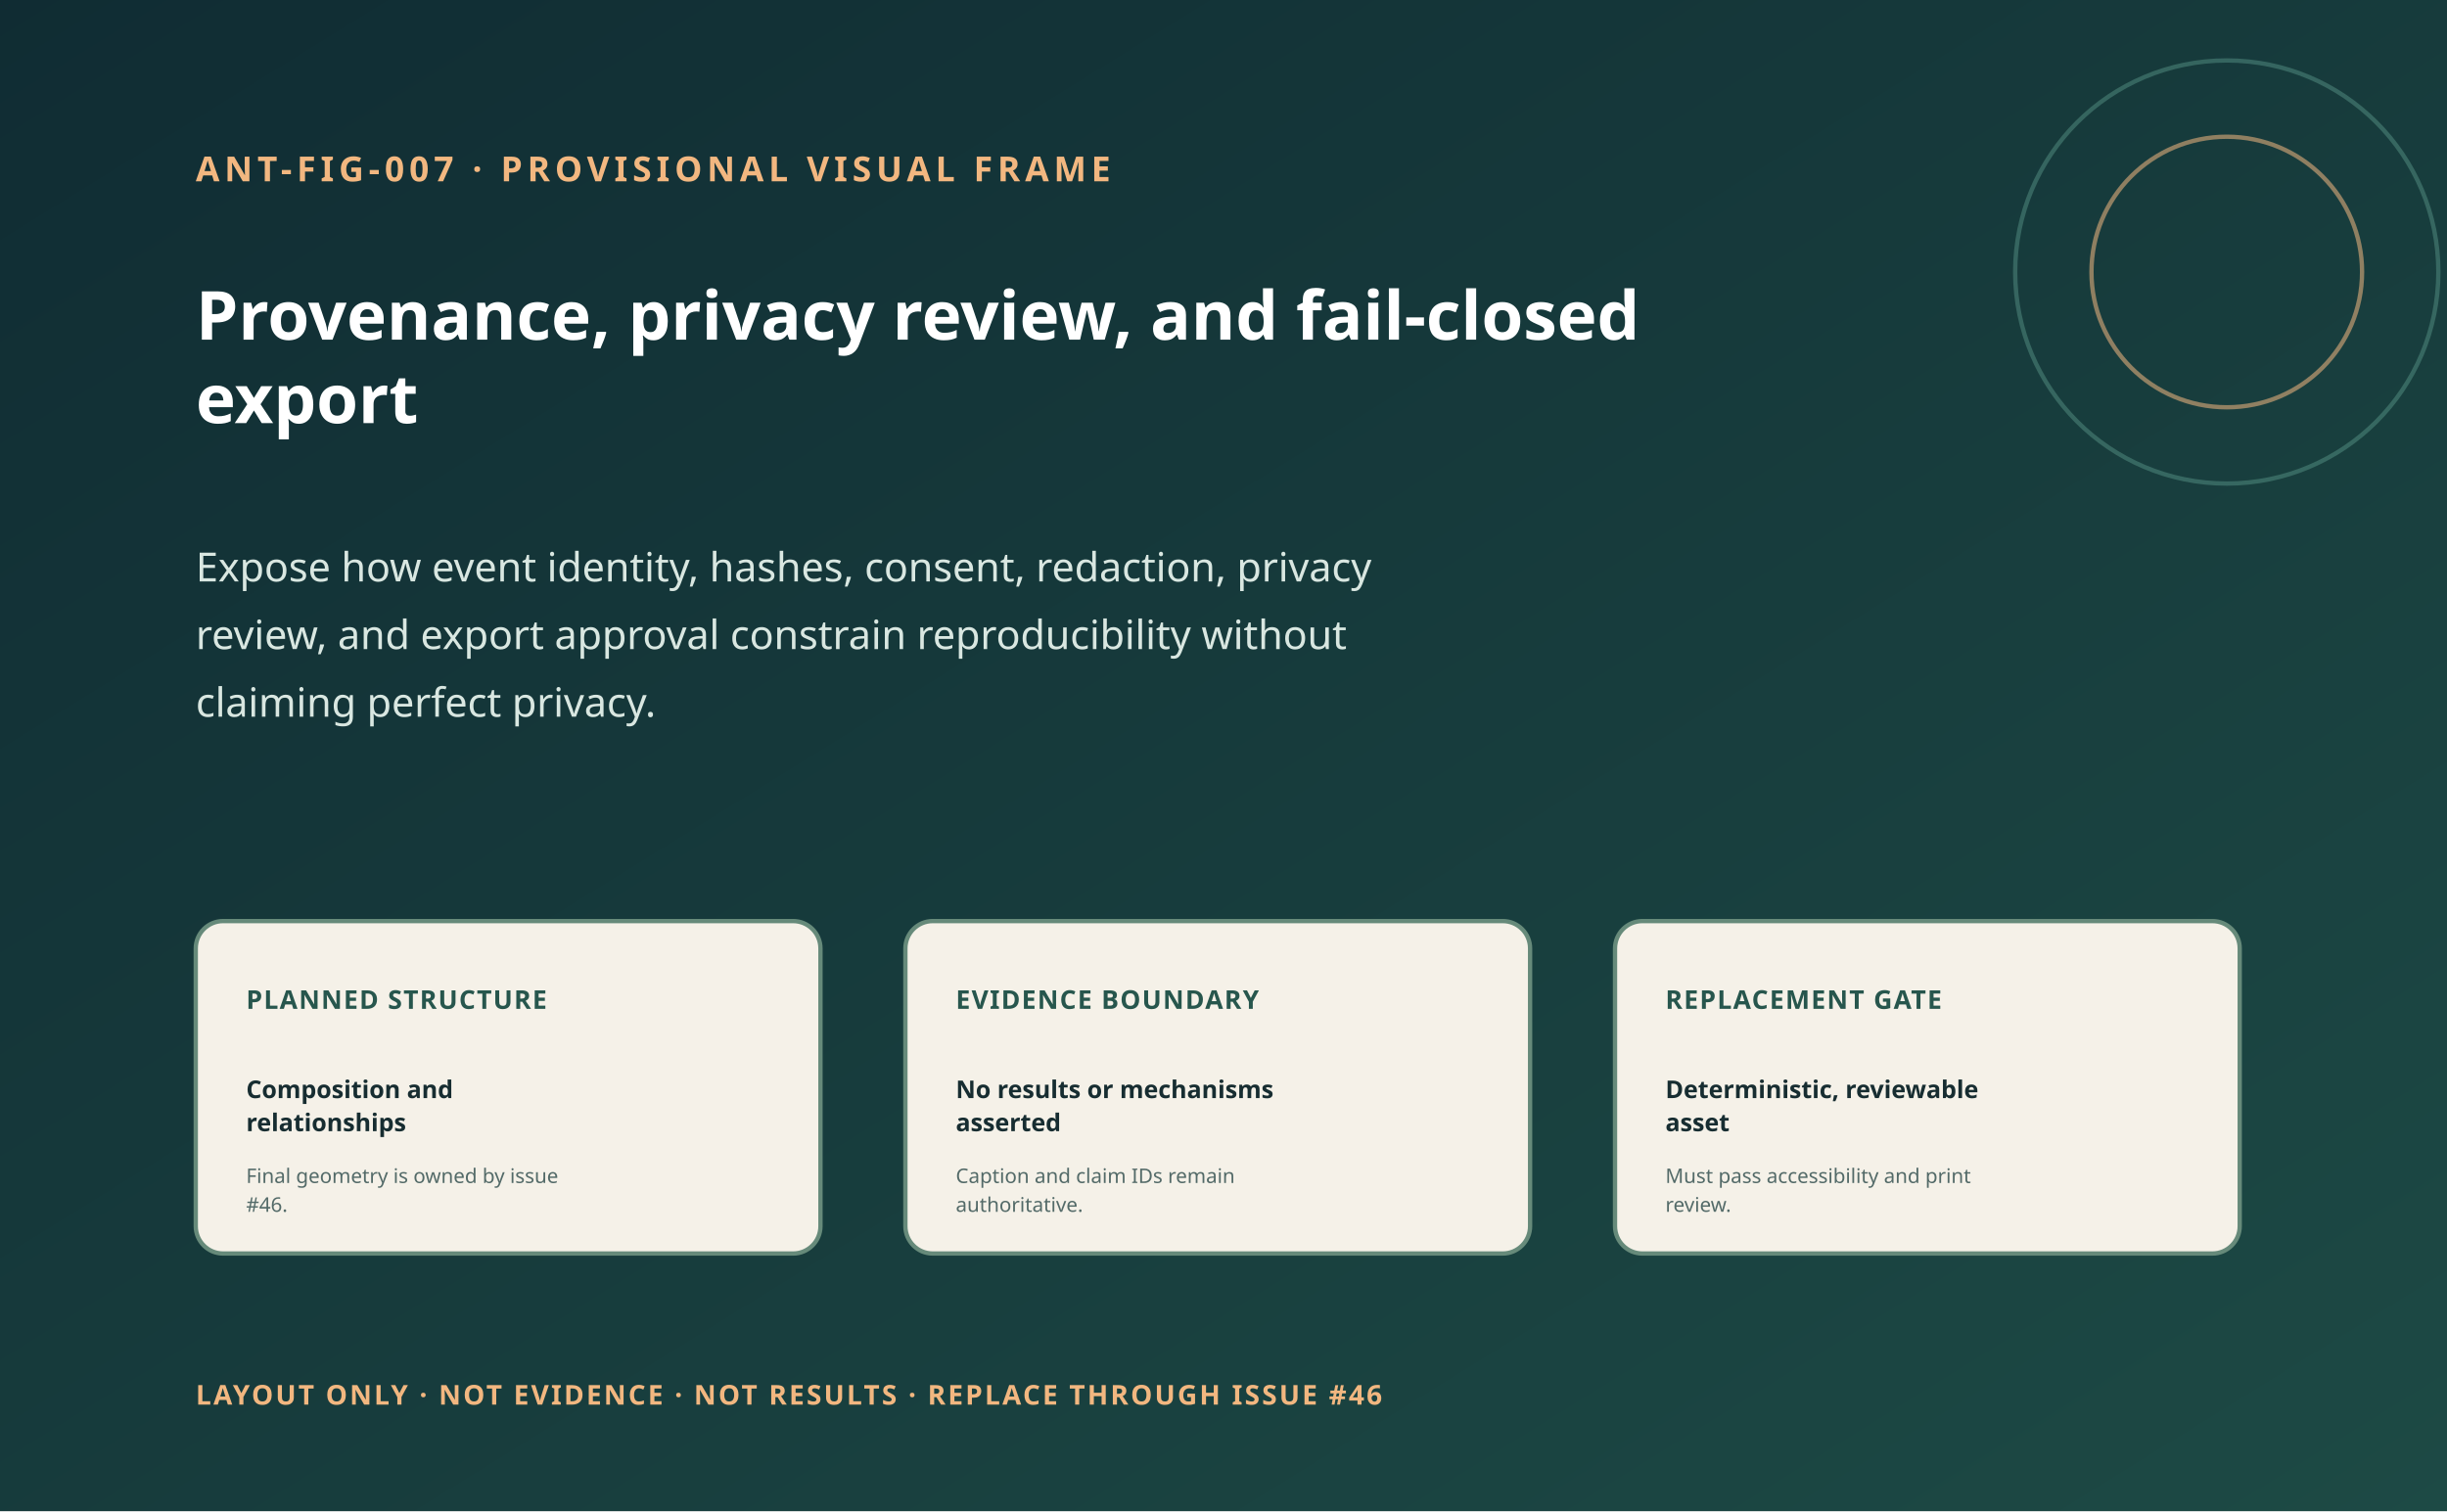
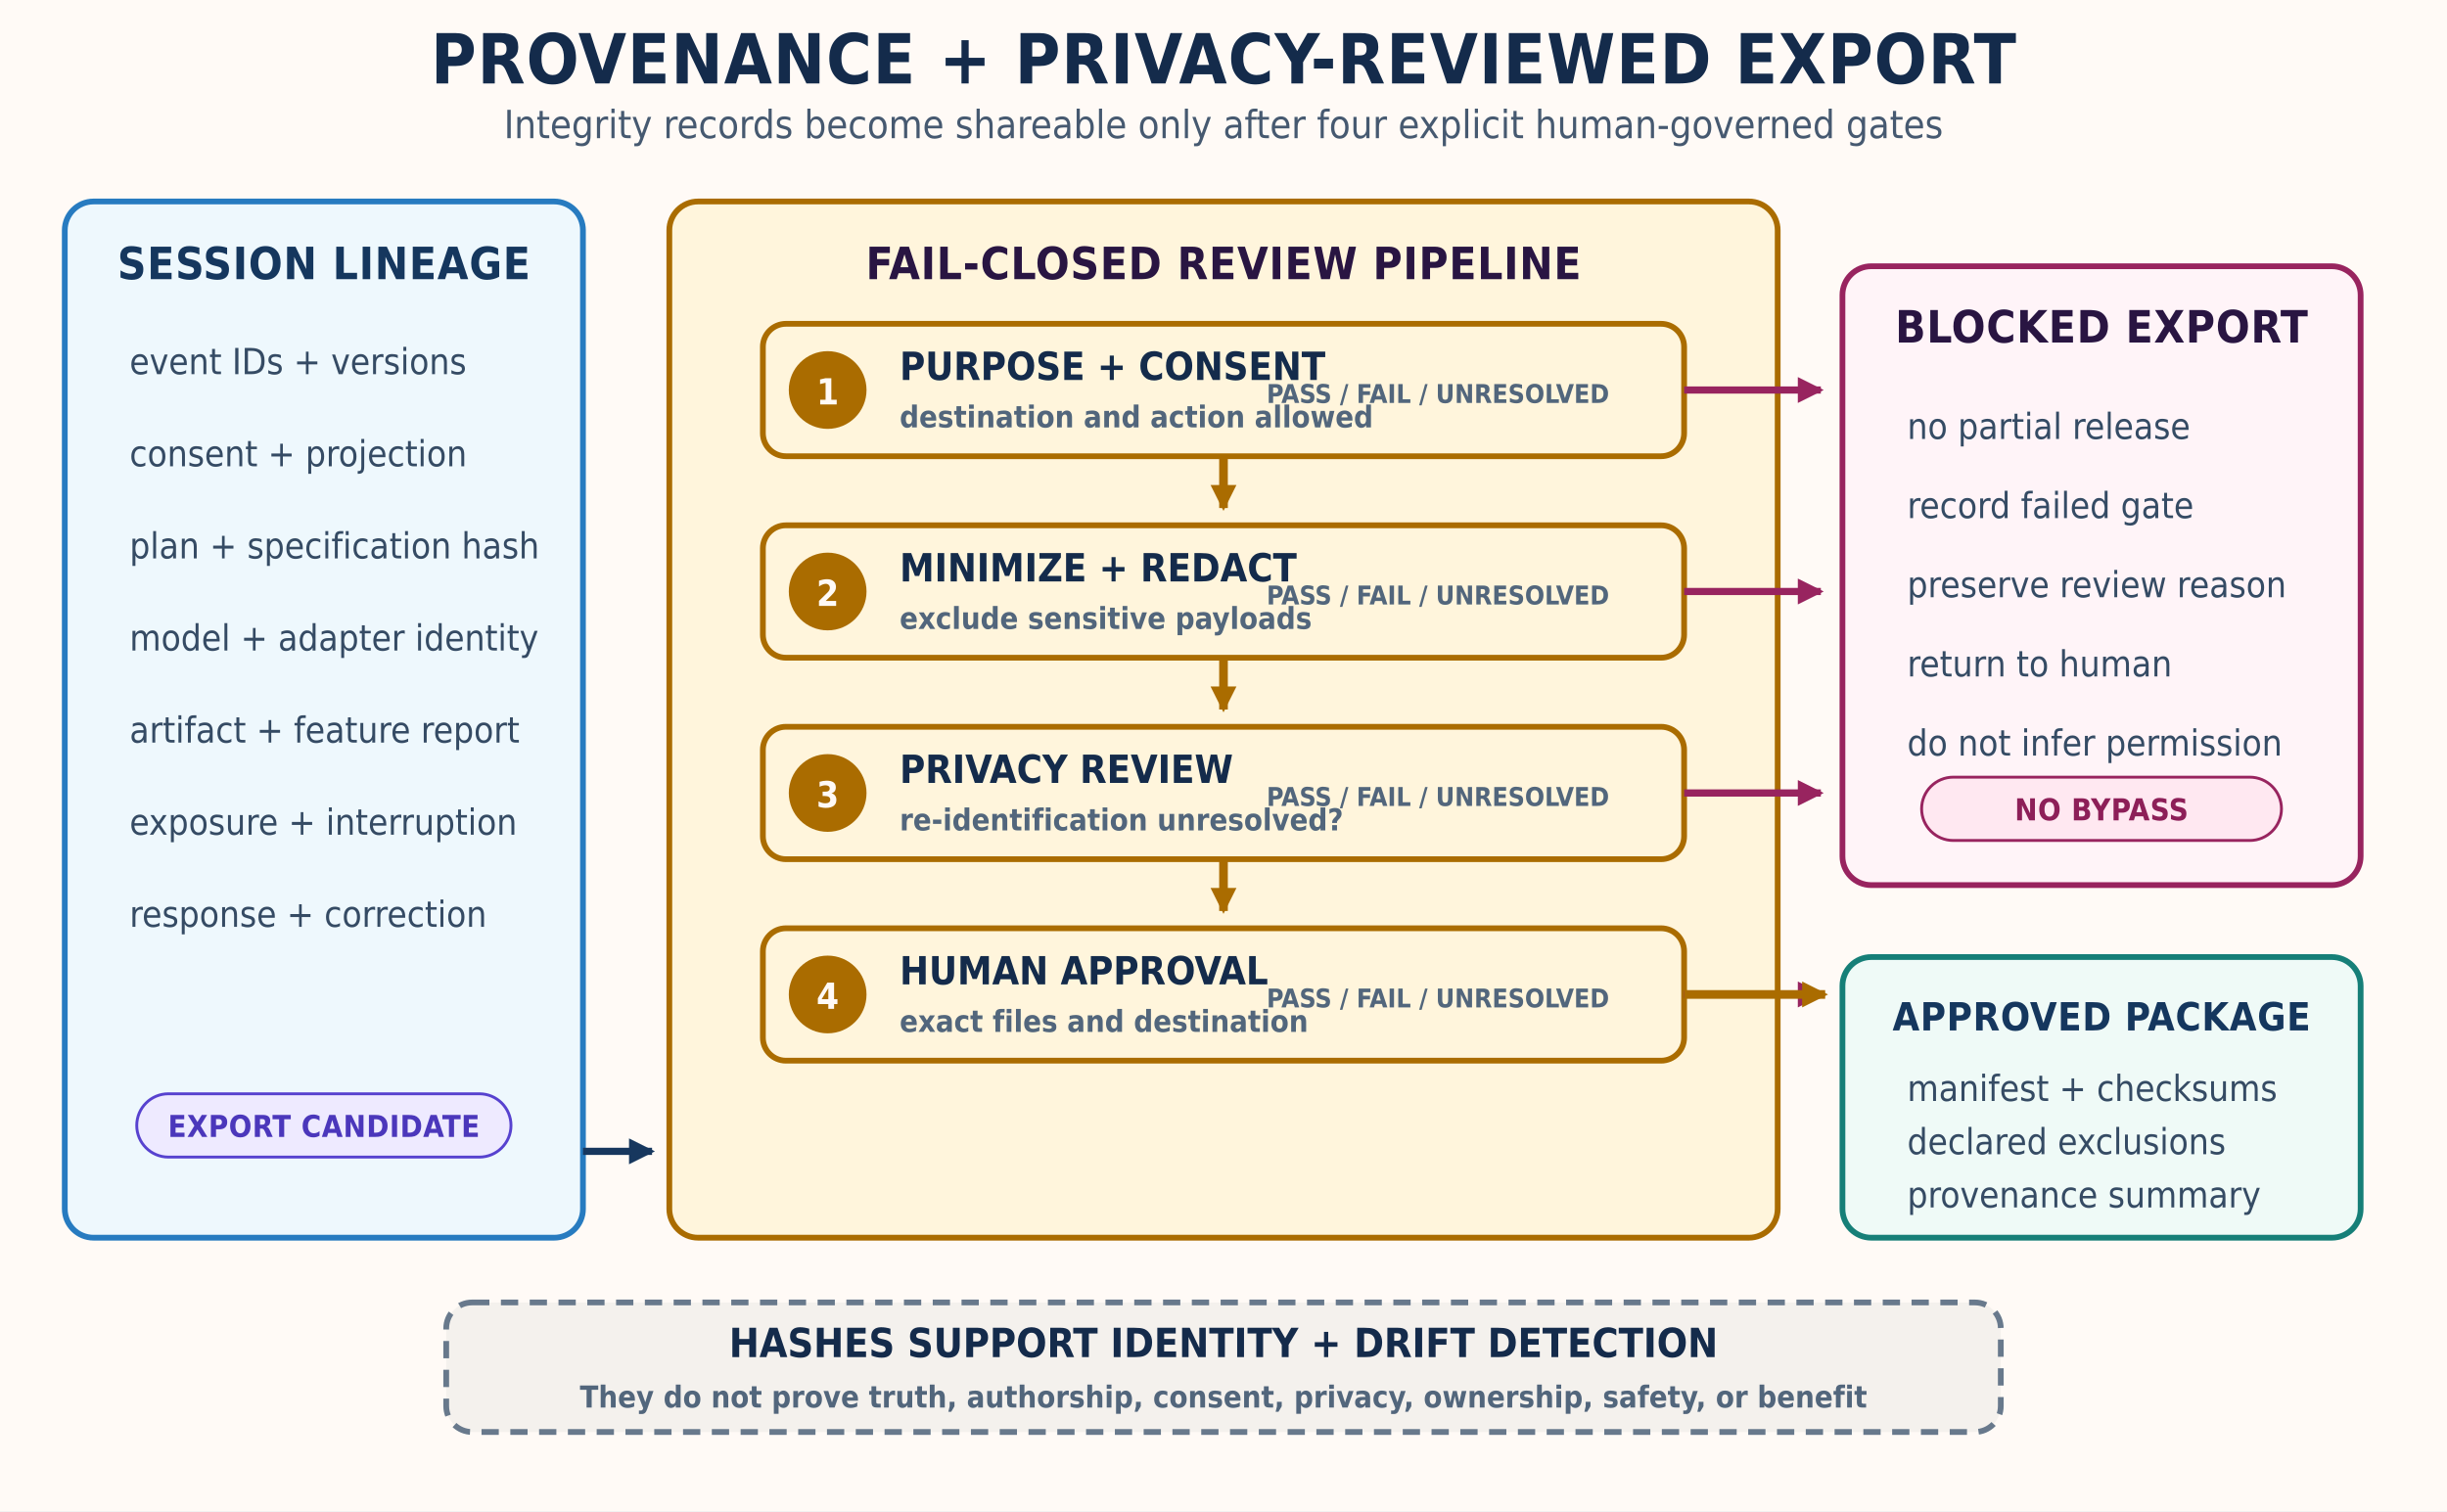
- <svg xmlns="http://www.w3.org/2000/svg" width="1700" height="1050" viewBox="0 0 1700 1050" role="img" aria-labelledby="title description" data-antidote-state="placeholder" data-antidote-generator="scripts/generate_skeleton_visuals.py">
+ <svg xmlns="http://www.w3.org/2000/svg" width="1700" height="1050" viewBox="0 0 1700 1050" role="img" aria-labelledby="title description" data-antidote-state="final" data-antidote-generator="scripts/generate_publication_figures.py" data-visual-id="ANT-FIG-007">
  <defs>
-     <linearGradient id="background" x1="0" y1="0" x2="1" y2="1">
-       <stop offset="0" stop-color="#102C33" />
-       <stop offset="1" stop-color="#1D4A45" />
+     <linearGradient id="wave" x1="0" y1="0" x2="1" y2="0">
+       <stop offset="0" stop-color="#7650d8" />
+       <stop offset="0.45" stop-color="#277bc0" />
+       <stop offset="0.75" stop-color="#1b9f9a" />
+       <stop offset="1" stop-color="#c88018" />
    </linearGradient>
+     <pattern id="hatch" width="14" height="14" patternUnits="userSpaceOnUse" patternTransform="rotate(45)">
+       <line x1="0" y1="0" x2="0" y2="14" stroke="#8a78d5" stroke-width="4" opacity="0.28" />
+     </pattern>
+     <marker id="arrow-navy" markerWidth="18" markerHeight="18" refX="16" refY="9" orient="auto" markerUnits="userSpaceOnUse">
+       <path d="M0 0 L18 9 L0 18 Z" fill="#17375e" />
+     </marker>
+     <marker id="arrow-violet" markerWidth="18" markerHeight="18" refX="16" refY="9" orient="auto" markerUnits="userSpaceOnUse">
+       <path d="M0 0 L18 9 L0 18 Z" fill="#5742cf" />
+     </marker>
+     <marker id="arrow-plum" markerWidth="18" markerHeight="18" refX="16" refY="9" orient="auto" markerUnits="userSpaceOnUse">
+       <path d="M0 0 L18 9 L0 18 Z" fill="#98245f" />
+     </marker>
+     <marker id="arrow-gold" markerWidth="18" markerHeight="18" refX="16" refY="9" orient="auto" markerUnits="userSpaceOnUse">
+       <path d="M0 0 L18 9 L0 18 Z" fill="#aa6c00" />
+     </marker>
    <style>
-       .kicker { font: 700 24px sans-serif; letter-spacing: 0.14em; fill: #F2B780; }
-       .title { font: 700 47px sans-serif; fill: #FFFFFF; }
-       .purpose { font: 400 28px sans-serif; fill: #D9E7E1; }
-       .card-head { font: 700 18px sans-serif; letter-spacing: 0.05em; fill: #27564D; }
-       .card-copy { font: 600 17px sans-serif; fill: #172D31; }
-       .card-note { font: 400 14px sans-serif; fill: #536A68; }
-       .footer { font: 700 19px sans-serif; letter-spacing: 0.08em; fill: #F2B780; }
+       text { font-family: "DejaVu Sans Condensed", "DejaVu Sans", Arial, sans-serif; }
+       .title { font-size: 48px; font-weight: 800; letter-spacing: 0.015em; fill: #142b4b; }
+       .subtitle { font-size: 27px; font-weight: 500; fill: #465970; }
+       .section { font-size: 31px; font-weight: 800; letter-spacing: 0.018em; fill: #291542; }
+       .section-blue { font-size: 31px; font-weight: 800; letter-spacing: 0.018em; fill: #15375e; }
+       .card { fill: #fffdfa; stroke: #17375e; stroke-width: 4; }
+       .card-violet { fill: #f8f5ff; stroke: #5742cf; stroke-width: 4; }
+       .card-gold { fill: #fff5dc; stroke: #aa6c00; stroke-width: 4; }
+       .card-plum { fill: #fff4f8; stroke: #98245f; stroke-width: 4; }
+       .card-blue { fill: #eef8fd; stroke: #277bc0; stroke-width: 4; }
+       .card-teal { fill: #effaf7; stroke: #167f78; stroke-width: 4; }
+       .card-muted { fill: #f4f1ed; stroke: #68798c; stroke-width: 4; stroke-dasharray: 12 8; }
+       .head { font-size: 31px; font-weight: 800; fill: #142b4b; }
+       .body { font-size: 25px; font-weight: 500; fill: #354b64; }
+       .body-strong { font-size: 25px; font-weight: 750; fill: #17375e; }
+       .small { font-size: 21px; font-weight: 550; fill: #52667c; }
+       .tiny { font-size: 18px; font-weight: 600; fill: #52667c; }
+       .equation { font-size: 29px; font-weight: 650; fill: #291542; }
+       .flow { fill: none; stroke: #17375e; stroke-width: 5; stroke-linejoin: round; }
+       .flow-violet { fill: none; stroke: #5742cf; stroke-width: 5; stroke-dasharray: 13 9; stroke-linejoin: round; }
+       .flow-plum { fill: none; stroke: #98245f; stroke-width: 5; stroke-linejoin: round; }
+       .flow-gold { fill: none; stroke: #aa6c00; stroke-width: 6; stroke-linejoin: round; }
+       .boundary { fill: none; stroke: #64768a; stroke-width: 3; stroke-dasharray: 12 9; }
+       .pill { fill: #e6eef7; stroke: #17375e; stroke-width: 2; }
+       .pill-violet { fill: #eeeaff; stroke: #5742cf; stroke-width: 2; }
+       .pill-gold { fill: #ffedbd; stroke: #aa6c00; stroke-width: 2; }
+       .pill-plum { fill: #ffe8f1; stroke: #98245f; stroke-width: 2; }
+       .pill-teal { fill: #e2f5ef; stroke: #167f78; stroke-width: 2; }
+       .pill-text { font-size: 21px; font-weight: 800; fill: #17375e; letter-spacing: 0.015em; }
+       .pill-text-violet { font-size: 21px; font-weight: 800; fill: #4b37bb; letter-spacing: 0.015em; }
+       .pill-text-gold { font-size: 21px; font-weight: 800; fill: #795000; letter-spacing: 0.015em; }
+       .pill-text-plum { font-size: 21px; font-weight: 800; fill: #8d1f58; letter-spacing: 0.015em; }
+       .footer { font-size: 22px; font-weight: 800; fill: #52667c; letter-spacing: 0.02em; }
    </style>
  </defs>
-   <rect width="1700" height="1050" fill="url(#background)" />
-   <circle cx="1547" cy="189" r="147" fill="none" stroke="#5C9A8B" stroke-width="3" opacity="0.45" />
-   <circle cx="1547" cy="189" r="94" fill="none" stroke="#F2B780" stroke-width="3" opacity="0.55" />
-   <text x="136" y="126" class="kicker">ANT-FIG-007 · PROVISIONAL VISUAL FRAME</text>
-   <text x="136" y="178" class="title">
-     <tspan x="136" dy="58">Provenance, privacy review, and fail-closed</tspan>
-     <tspan x="136" dy="58">export</tspan>
+   <rect width="1700" height="1050" fill="#fffaf6" />
+   <text x="850" y="58" class="title" text-anchor="middle">PROVENANCE + PRIVACY-REVIEWED EXPORT</text>
+   <text x="850" y="96" class="subtitle" text-anchor="middle">Integrity records become shareable only after four explicit human-governed gates</text>
+   <rect x="45" y="140" width="360" height="720" rx="20" class="card-blue" />
+   <text x="225" y="194" class="section-blue" text-anchor="middle">SESSION LINEAGE</text>
+   <text x="90" y="260" class="body" text-anchor="start">
+     <tspan x="90" dy="0">event IDs + versions</tspan>
+     <tspan x="90" dy="64">consent + projection</tspan>
+     <tspan x="90" dy="64">plan + specification hash</tspan>
+     <tspan x="90" dy="64">model + adapter identity</tspan>
+     <tspan x="90" dy="64">artifact + feature report</tspan>
+     <tspan x="90" dy="64">exposure + interruption</tspan>
+     <tspan x="90" dy="64">response + correction</tspan>
  </text>
-   <text x="136" y="357" class="purpose">
-     <tspan x="136" dy="47">Expose how event identity, hashes, consent, redaction, privacy</tspan>
-     <tspan x="136" dy="47">review, and export approval constrain reproducibility without</tspan>
-     <tspan x="136" dy="47">claiming perfect privacy.</tspan>
+   <rect x="95" y="760" width="260" height="44" rx="22" class="pill-violet" />
+   <text x="225.0" y="790" class="pill-text-violet" text-anchor="middle">EXPORT CANDIDATE</text>
+   <rect x="465" y="140" width="770" height="720" rx="20" class="card-gold" />
+   <text x="850" y="194" class="section" text-anchor="middle">FAIL-CLOSED REVIEW PIPELINE</text>
+   <rect x="530" y="225" width="640" height="92" rx="16" class="card-gold" data-gate="1" />
+   <circle cx="575" cy="271" r="27" fill="#aa6c00" />
+   <text x="575" y="281" class="body-strong" text-anchor="middle" style="fill:#fffaf6">1</text>
+   <text x="625" y="264" class="head" text-anchor="start" style="font-size:27px">PURPOSE + CONSENT</text>
+   <text x="625" y="297" class="small" text-anchor="start">destination and action allowed</text>
+   <text x="1118" y="280" class="tiny" text-anchor="end">PASS / FAIL / UNRESOLVED</text>
+   <path d="M850 317 V353" class="flow-gold" marker-end="url(#arrow-gold)" data-flow="gate-1-next" />
+   <path d="M1170 271 H1265" class="flow-plum" marker-end="url(#arrow-plum)" data-flow="gate-1-blocked" />
+   <rect x="530" y="365" width="640" height="92" rx="16" class="card-gold" data-gate="2" />
+   <circle cx="575" cy="411" r="27" fill="#aa6c00" />
+   <text x="575" y="421" class="body-strong" text-anchor="middle" style="fill:#fffaf6">2</text>
+   <text x="625" y="404" class="head" text-anchor="start" style="font-size:27px">MINIMIZE + REDACT</text>
+   <text x="625" y="437" class="small" text-anchor="start">exclude sensitive payloads</text>
+   <text x="1118" y="420" class="tiny" text-anchor="end">PASS / FAIL / UNRESOLVED</text>
+   <path d="M850 457 V493" class="flow-gold" marker-end="url(#arrow-gold)" data-flow="gate-2-next" />
+   <path d="M1170 411 H1265" class="flow-plum" marker-end="url(#arrow-plum)" data-flow="gate-2-blocked" />
+   <rect x="530" y="505" width="640" height="92" rx="16" class="card-gold" data-gate="3" />
+   <circle cx="575" cy="551" r="27" fill="#aa6c00" />
+   <text x="575" y="561" class="body-strong" text-anchor="middle" style="fill:#fffaf6">3</text>
+   <text x="625" y="544" class="head" text-anchor="start" style="font-size:27px">PRIVACY REVIEW</text>
+   <text x="625" y="577" class="small" text-anchor="start">re-identification unresolved?</text>
+   <text x="1118" y="560" class="tiny" text-anchor="end">PASS / FAIL / UNRESOLVED</text>
+   <path d="M850 597 V633" class="flow-gold" marker-end="url(#arrow-gold)" data-flow="gate-3-next" />
+   <path d="M1170 551 H1265" class="flow-plum" marker-end="url(#arrow-plum)" data-flow="gate-3-blocked" />
+   <rect x="530" y="645" width="640" height="92" rx="16" class="card-gold" data-gate="4" />
+   <circle cx="575" cy="691" r="27" fill="#aa6c00" />
+   <text x="575" y="701" class="body-strong" text-anchor="middle" style="fill:#fffaf6">4</text>
+   <text x="625" y="684" class="head" text-anchor="start" style="font-size:27px">HUMAN APPROVAL</text>
+   <text x="625" y="717" class="small" text-anchor="start">exact files and destination</text>
+   <text x="1118" y="700" class="tiny" text-anchor="end">PASS / FAIL / UNRESOLVED</text>
+   <path d="M1170 691 H1265" class="flow-plum" marker-end="url(#arrow-plum)" data-flow="gate-4-blocked" />
+   <path d="M405 800 H453" class="flow" marker-end="url(#arrow-navy)" data-flow="candidate-to-review" />
+   <rect x="1280" y="185" width="360" height="430" rx="20" class="card-plum" />
+   <text x="1460" y="238" class="section" text-anchor="middle">BLOCKED EXPORT</text>
+   <text x="1325" y="305" class="body" text-anchor="start">
+     <tspan x="1325" dy="0">no partial release</tspan>
+     <tspan x="1325" dy="55">record failed gate</tspan>
+     <tspan x="1325" dy="55">preserve review reason</tspan>
+     <tspan x="1325" dy="55">return to human</tspan>
+     <tspan x="1325" dy="55">do not infer permission</tspan>
  </text>
-   <rect x="136" y="640" width="434" height="231" rx="19" fill="#F5F1E8" stroke="#668A7A" stroke-width="3" />
-   <text x="171" y="701" class="card-head">PLANNED STRUCTURE</text>
-   <text x="171" y="740" class="card-copy">
-     <tspan x="171" dy="23">Composition and</tspan>
-     <tspan x="171" dy="23">relationships</tspan>
+   <rect x="1335" y="540" width="250" height="44" rx="22" class="pill-plum" />
+   <text x="1460.0" y="570" class="pill-text-plum" text-anchor="middle">NO BYPASS</text>
+   <rect x="1280" y="665" width="360" height="195" rx="20" class="card-teal" />
+   <text x="1460" y="716" class="section-blue" text-anchor="middle" style="font-size:27px">APPROVED PACKAGE</text>
+   <text x="1325" y="765" class="body" text-anchor="start">
+     <tspan x="1325" dy="0">manifest + checksums</tspan>
+     <tspan x="1325" dy="37">declared exclusions</tspan>
+     <tspan x="1325" dy="37">provenance summary</tspan>
  </text>
-   <text x="171" y="802" class="card-note">
-     <tspan x="171" dy="20">Final geometry is owned by issue</tspan>
-     <tspan x="171" dy="20">#46.</tspan>
-   </text>
-   <rect x="629" y="640" width="434" height="231" rx="19" fill="#F5F1E8" stroke="#668A7A" stroke-width="3" />
-   <text x="664" y="701" class="card-head">EVIDENCE BOUNDARY</text>
-   <text x="664" y="740" class="card-copy">
-     <tspan x="664" dy="23">No results or mechanisms</tspan>
-     <tspan x="664" dy="23">asserted</tspan>
-   </text>
-   <text x="664" y="802" class="card-note">
-     <tspan x="664" dy="20">Caption and claim IDs remain</tspan>
-     <tspan x="664" dy="20">authoritative.</tspan>
-   </text>
-   <rect x="1122" y="640" width="434" height="231" rx="19" fill="#F5F1E8" stroke="#668A7A" stroke-width="3" />
-   <text x="1157" y="701" class="card-head">REPLACEMENT GATE</text>
-   <text x="1157" y="740" class="card-copy">
-     <tspan x="1157" dy="23">Deterministic, reviewable</tspan>
-     <tspan x="1157" dy="23">asset</tspan>
-   </text>
-   <text x="1157" y="802" class="card-note">
-     <tspan x="1157" dy="20">Must pass accessibility and print</tspan>
-     <tspan x="1157" dy="20">review.</tspan>
-   </text>
-   <text x="136" y="976" class="footer">LAYOUT ONLY · NOT EVIDENCE · NOT RESULTS · REPLACE THROUGH ISSUE #46</text>
+   <path d="M1170 691 H1268" class="flow-gold" marker-end="url(#arrow-gold)" data-flow="approval-to-package" />
+   <rect x="310" y="905" width="1080" height="90" rx="18" class="card-muted" />
+   <text x="850" y="943" class="head" text-anchor="middle" style="font-size:28px">HASHES SUPPORT IDENTITY + DRIFT DETECTION</text>
+   <text x="850" y="978" class="small" text-anchor="middle">They do not prove truth, authorship, consent, privacy, ownership, safety, or benefit</text>
</svg>
